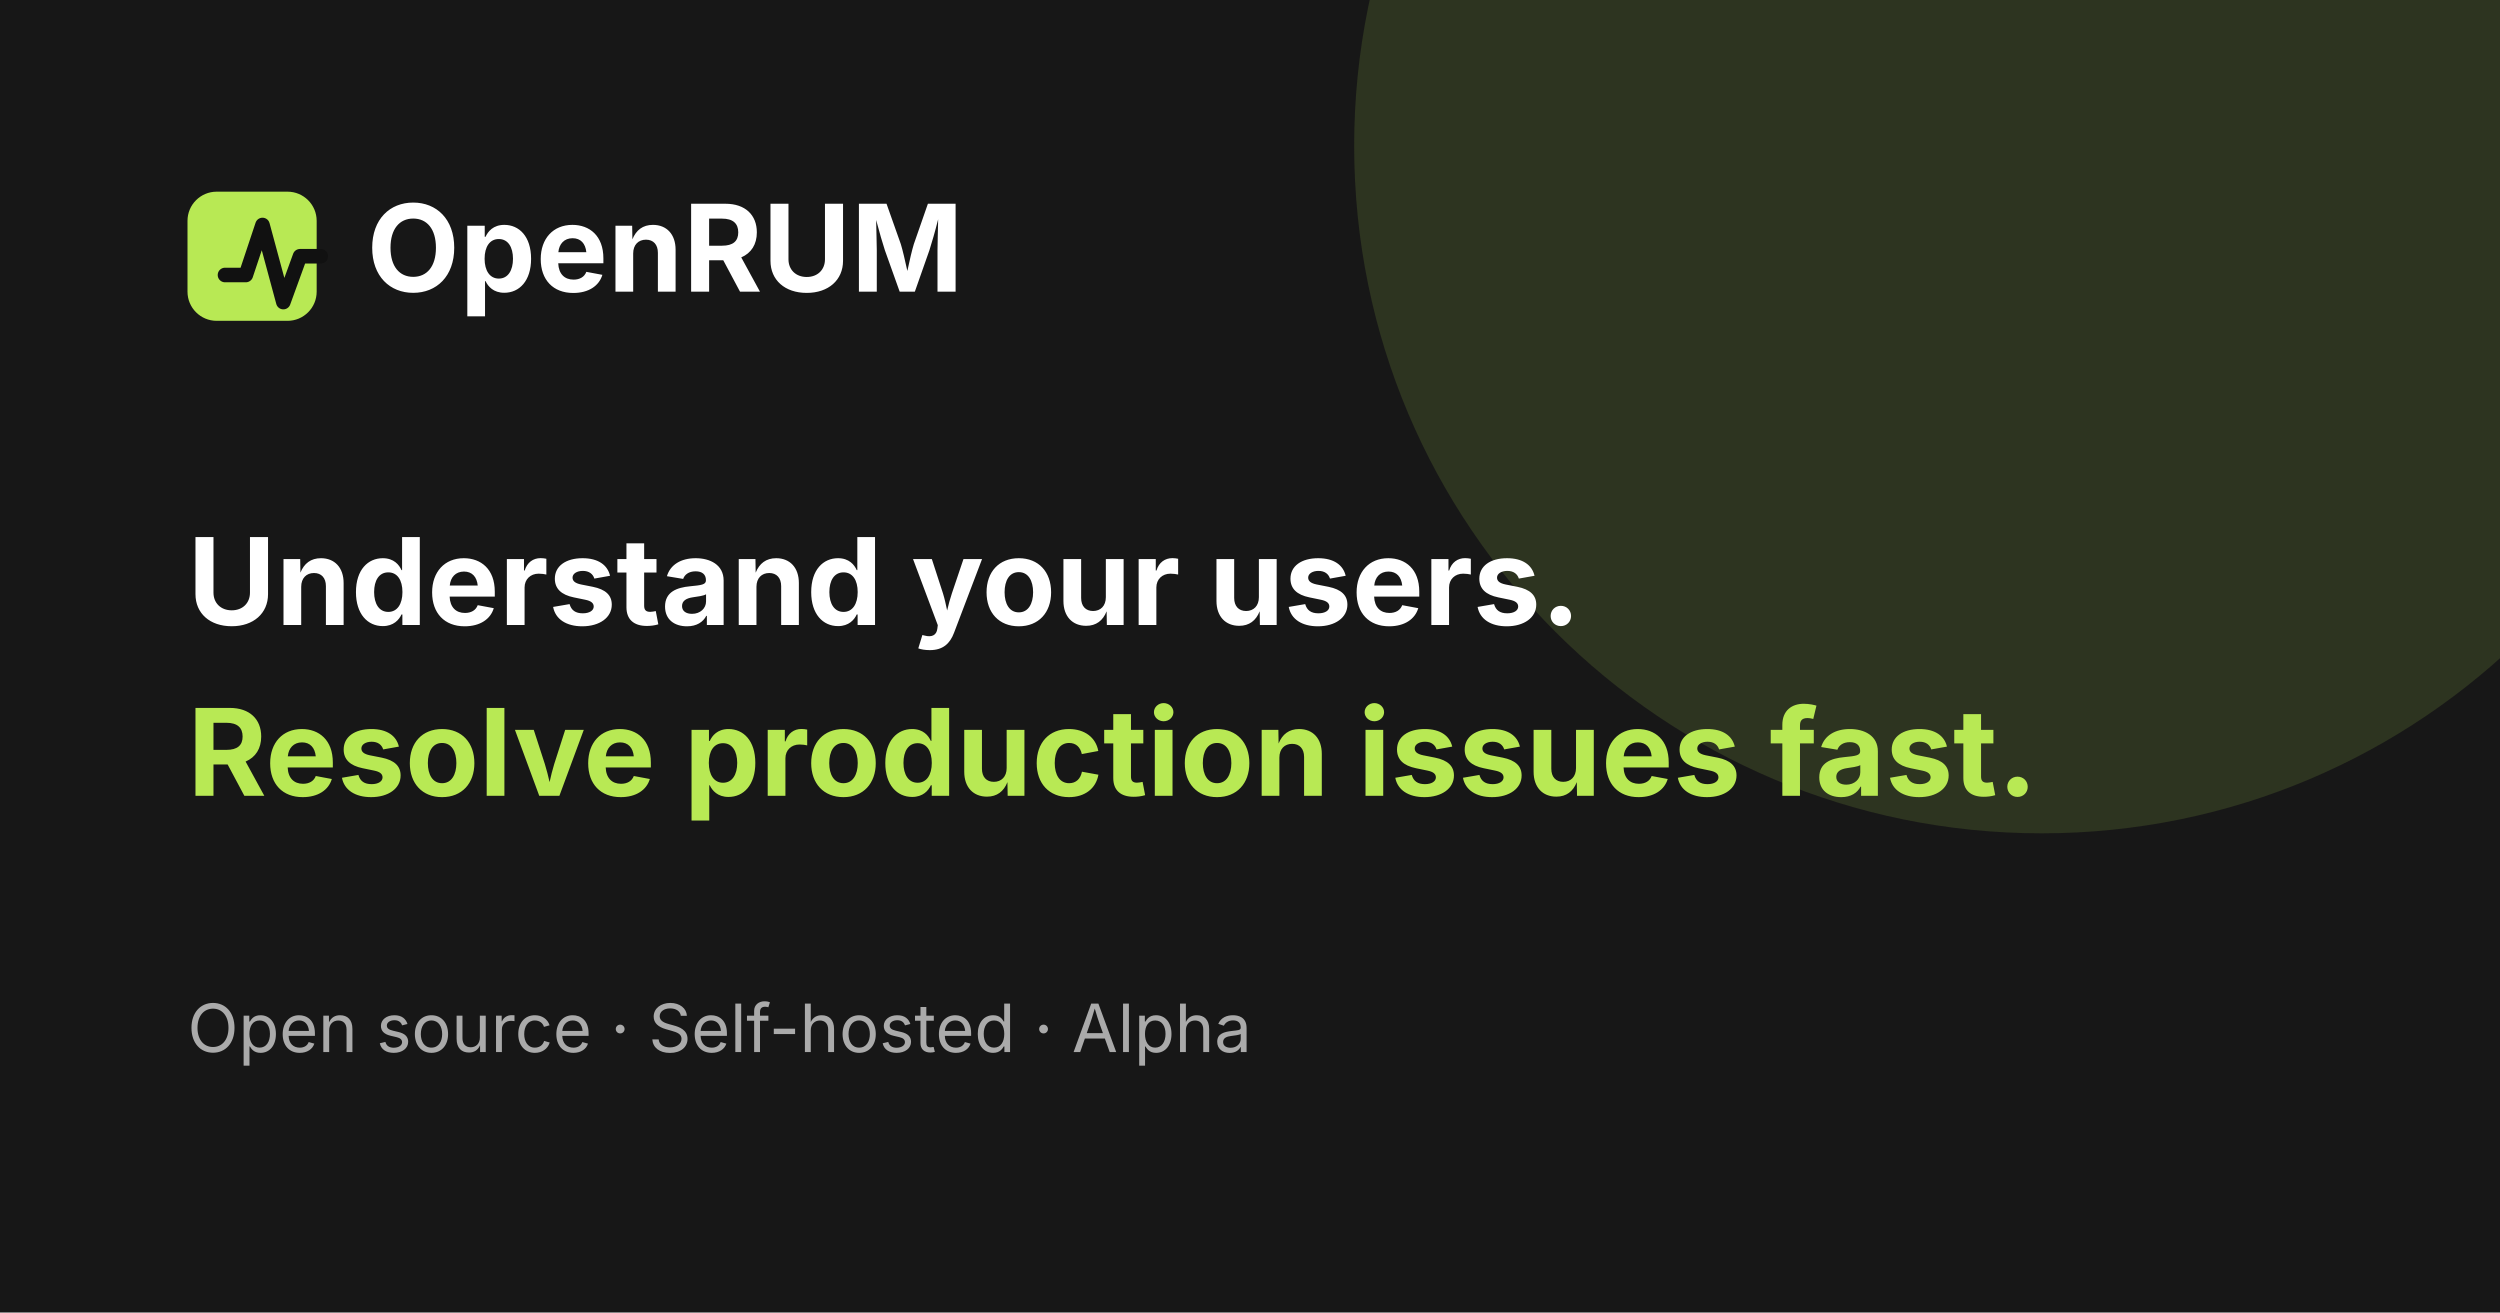
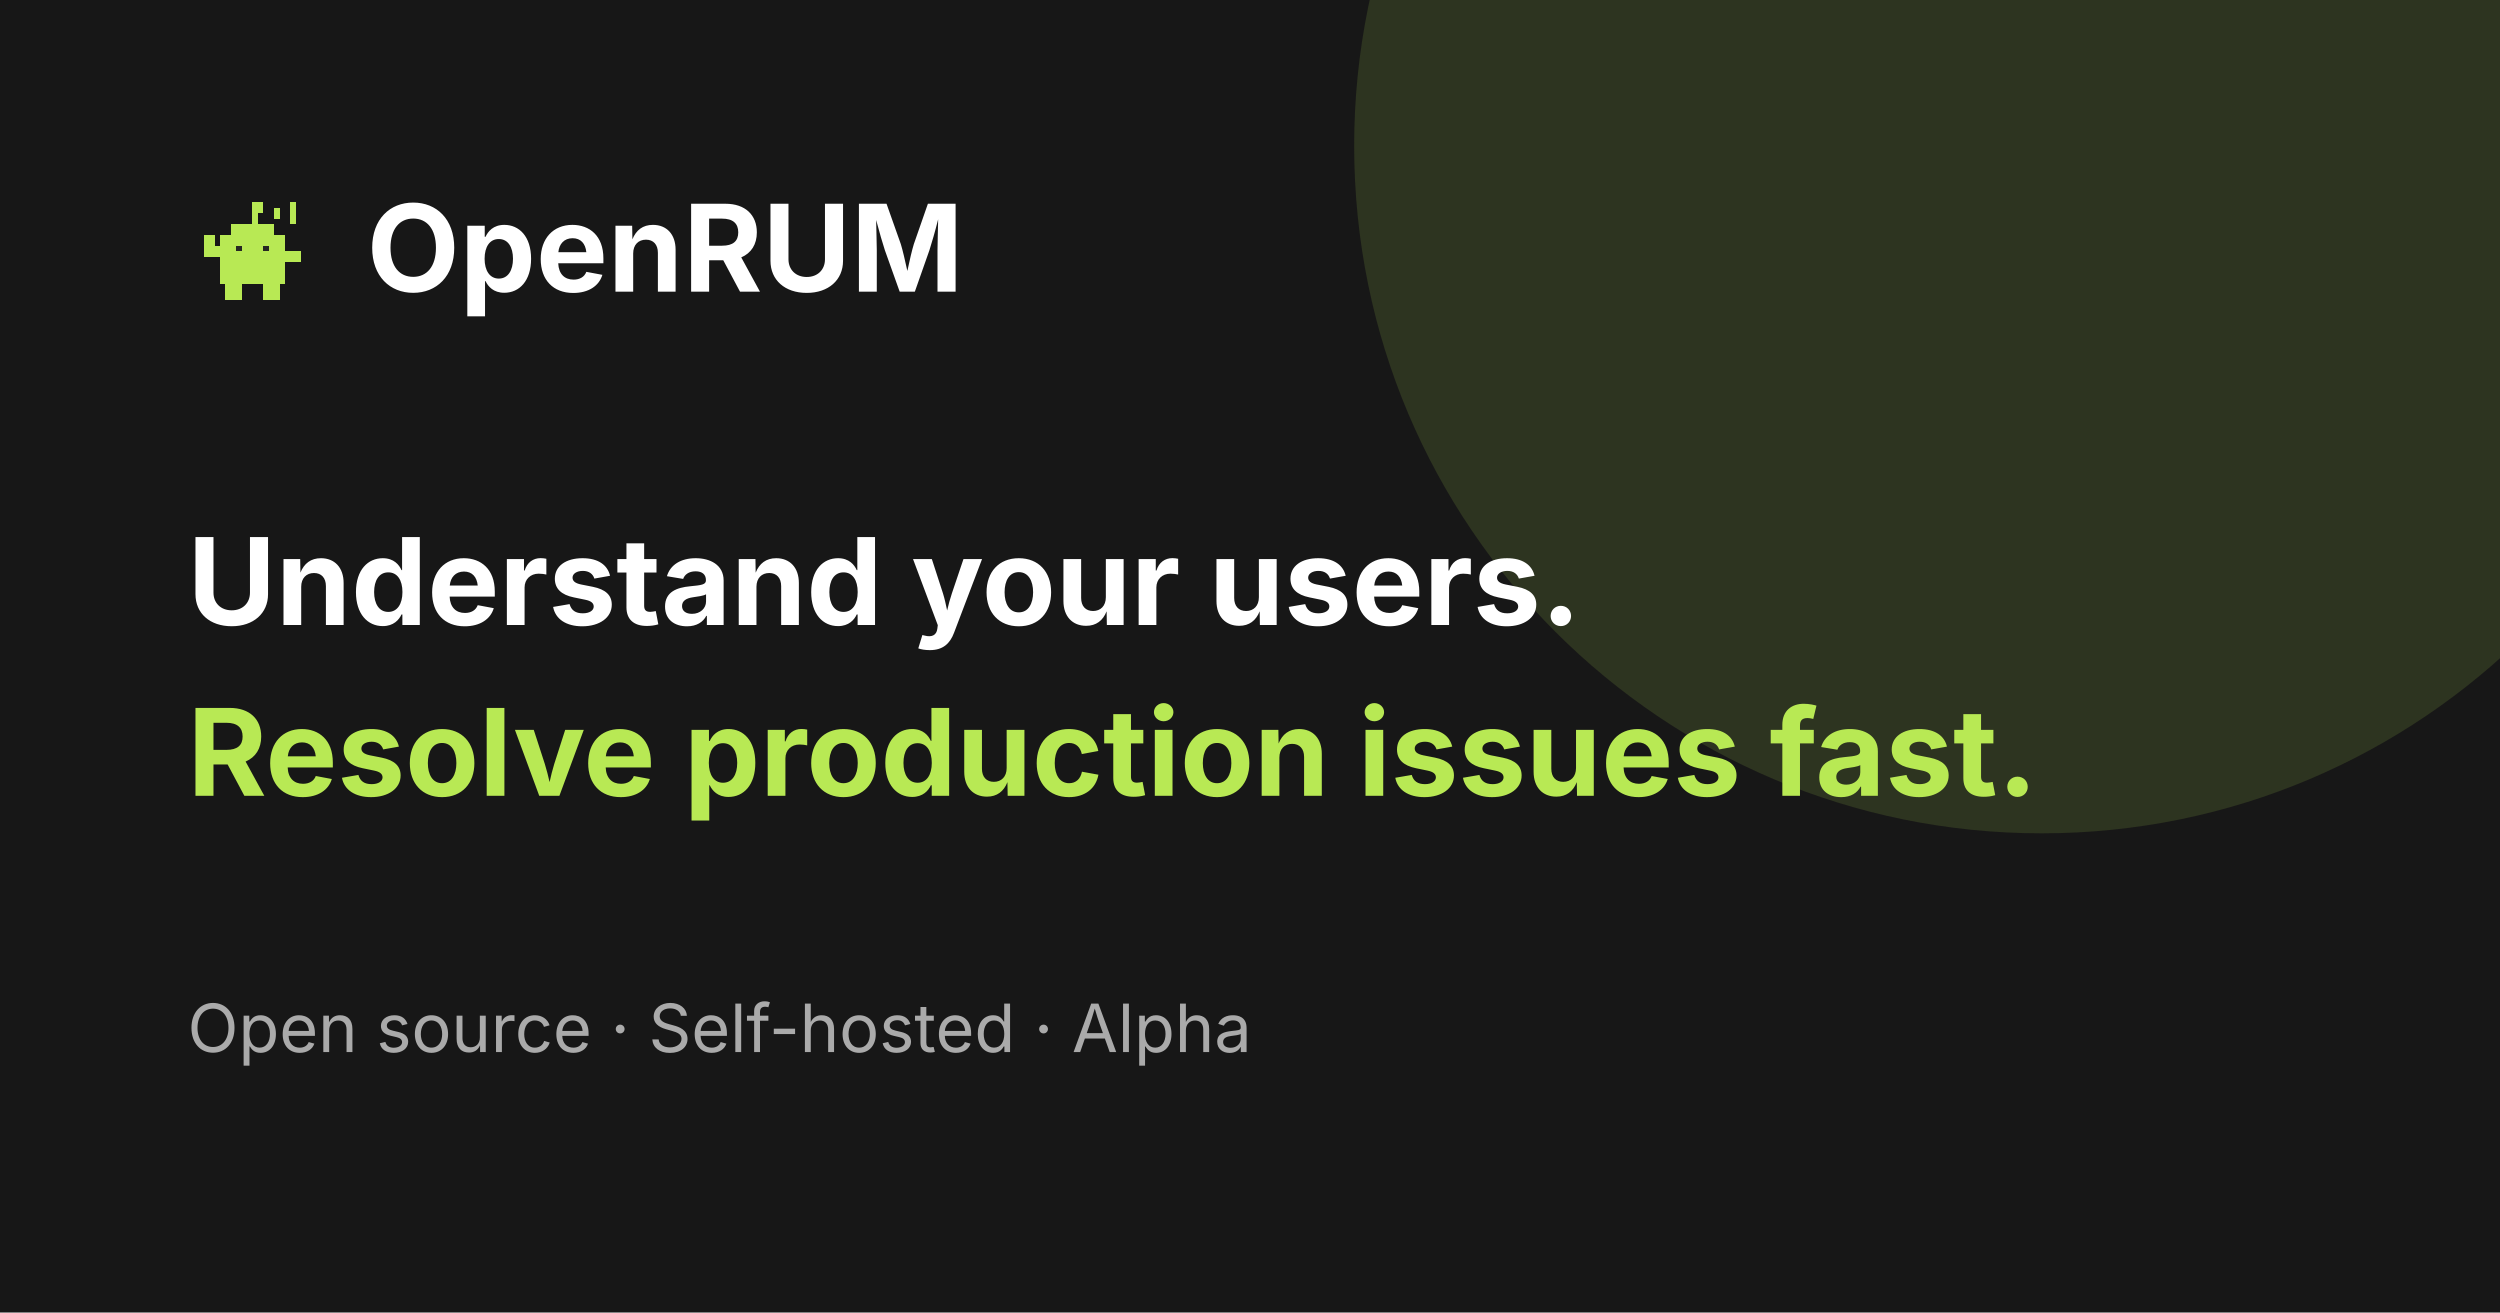
<svg xmlns="http://www.w3.org/2000/svg" width="1200" height="630" viewBox="0 0 1200 630" role="img" aria-labelledby="title desc">
  <rect width="1200" height="630" fill="#171717" />
  <circle cx="980" cy="70" r="330" fill="#b8e954" opacity=".14" />
-   <rect x="90" y="92" width="62" height="62" rx="14" fill="#b8e954" />
-   <path d="M108 132h10l8-24 10 37 8-22h10" fill="none" stroke="#111" stroke-width="7" stroke-linecap="round" stroke-linejoin="round" />
-   <text x="176" y="140" fill="#fff" font-family="Inter,Arial" font-size="58" font-weight="700">OpenRUM</text>
-   <text x="90" y="300" fill="#fff" font-family="Inter,Arial" font-size="58" font-weight="700">Understand your users.</text>
-   <text x="90" y="382" fill="#b8e954" font-family="Inter,Arial" font-size="58" font-weight="700">Resolve production issues fast.</text>
-   <text x="90" y="505" fill="#aaa" font-family="Inter,Arial" font-size="32">Open source · Self-hosted · Alpha</text>
+   <g transform="translate(90 92) scale(2.6)" shape-rendering="crispEdges">
+     <path fill="#b8e954" d="M12 2h2v1h-2zM19 2h1v1h-1zM12 3h2v1h-2zM16 3h1v1h-1zM19 3h1v1h-1zM12 4h1v1h-1zM16 4h1v1h-1zM19 4h1v1h-1zM12 5h1v1h-1zM19 5h1v1h-1zM8 6h8v1h-8zM8 7h8v1h-8zM3 8h2v1h-2zM6 8h12v1h-12zM3 9h2v1h-2zM6 9h12v1h-12zM3 10h6v1h-6zM10 10h4v1h-4zM15 10h3v1h-3zM3 11h18v1h-18zM6 12h15v1h-15zM6 13h12v1h-12zM6 14h12v1h-12zM6 15h12v1h-12zM6 16h12v1h-12zM7 17h3v1h-3zM14 17h3v1h-3zM7 18h3v1h-3zM14 18h3v1h-3zM7 19h3v1h-3zM14 19h3v1h-3z" />
+     <path fill="#262723" d="M9 10h1v1h-1zM14 10h1v1h-1z" />
+   </g>
+   <text x="176" y="140" fill="#fff" font-family="Inter,Arial" font-size="58" font-weight="700">
+     OpenRUM
+   </text>
+   <text x="90" y="300" fill="#fff" font-family="Inter,Arial" font-size="58" font-weight="700">
+     Understand your users.
+   </text>
+   <text x="90" y="382" fill="#b8e954" font-family="Inter,Arial" font-size="58" font-weight="700">
+     Resolve production issues fast.
+   </text>
+   <text x="90" y="505" fill="#aaa" font-family="Inter,Arial" font-size="32">
+     Open source · Self-hosted · Alpha
+   </text>
</svg>
